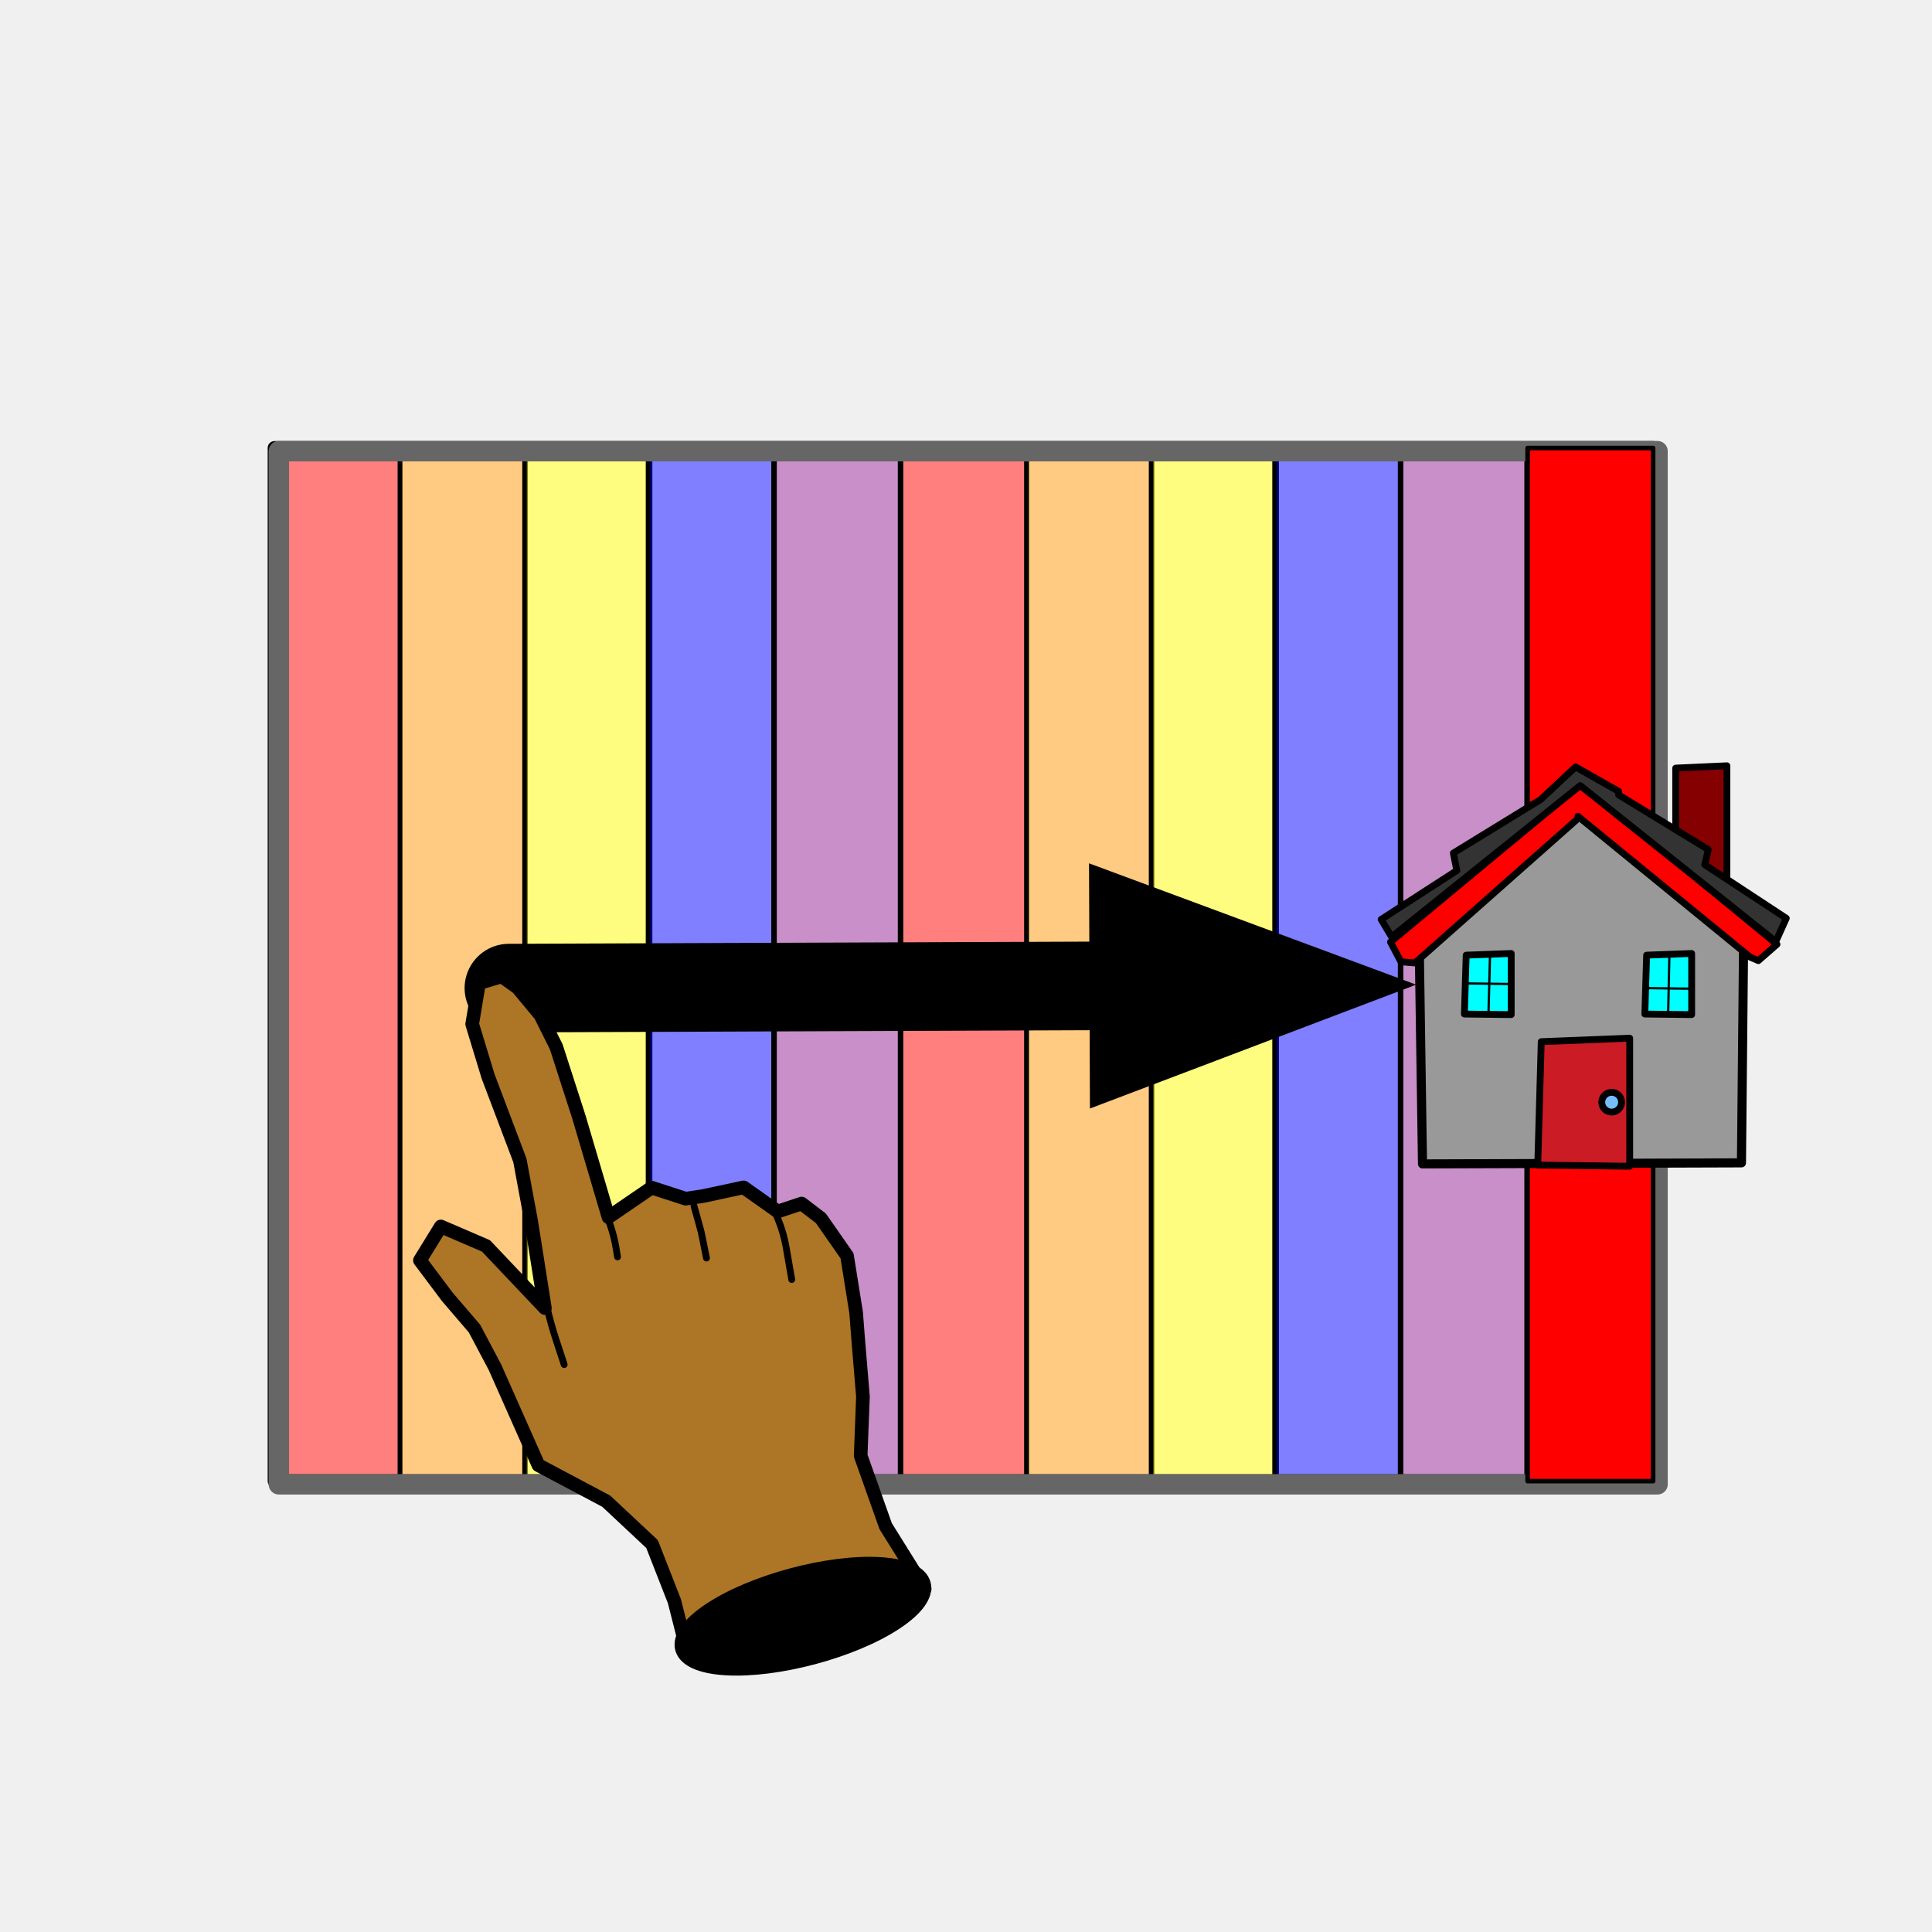
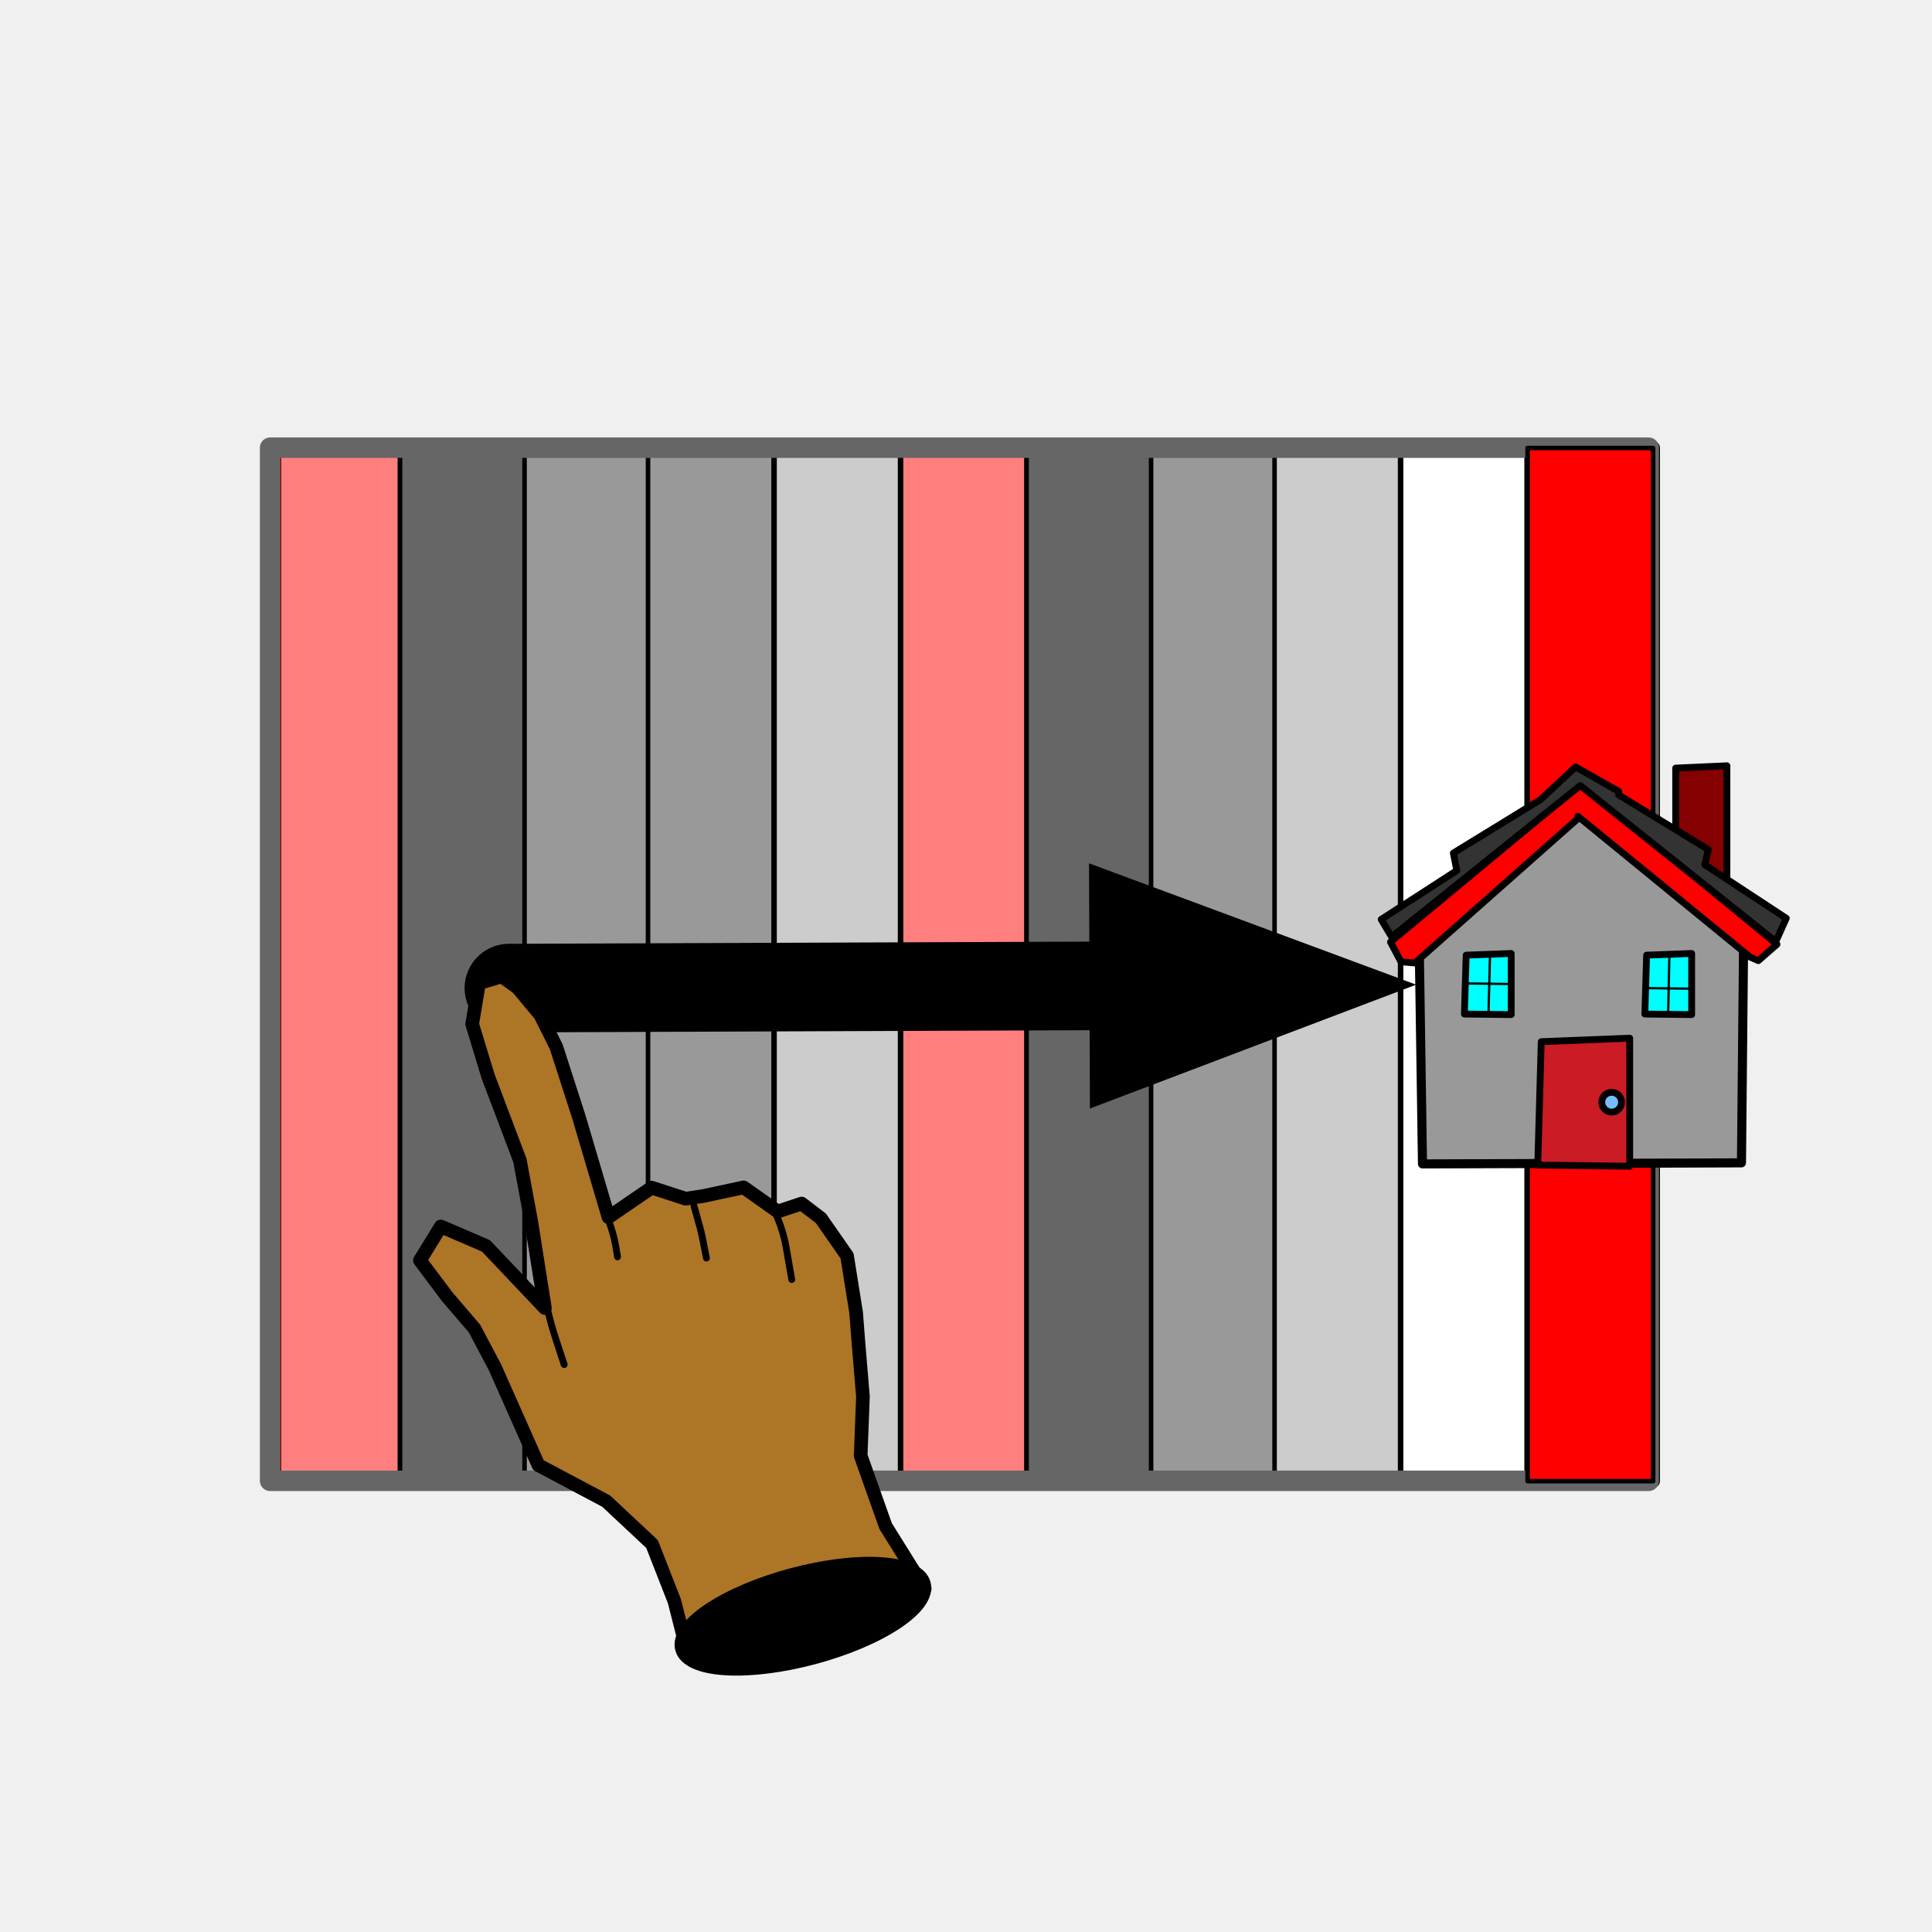
<svg xmlns="http://www.w3.org/2000/svg" version="1.1" viewBox="0 0 850.394 850.394" width="850.394" height="850.394">
  <defs>
    <marker orient="auto" overflow="visible" markerUnits="strokeWidth" id="FilledArrow_Marker" stroke-linejoin="miter" stroke-miterlimit="10" viewBox="-3 -2 4 4" markerWidth="4" markerHeight="4" color="black">
      <g>
        <path d="M -1.764 0 L 0 .662 L 0 -.662 Z" fill="currentColor" stroke="currentColor" stroke-width="1" />
      </g>
    </marker>
  </defs>
-   <g id="up_solo" stroke-opacity="1" stroke-dasharray="none" fill="none" fill-opacity="1" stroke="none">
+   <g id="up_solo" fill="none" stroke-opacity="1" stroke="none" stroke-dasharray="none" fill-opacity="1">
    <g id="Shared_1: Master layer">
      <g id="Graphic_10">
        <rect x="120.821" y="197.15" width="606.828" height="454.742" fill="white" />
        <rect x="120.821" y="197.15" width="606.828" height="454.742" stroke="black" stroke-linecap="round" stroke-linejoin="round" stroke-width="6" />
      </g>
      <g id="Graphic_9">
-         <rect x="340.919" y="197.15" width="55.26" height="454.742" fill="#942092" fill-opacity=".5" />
+         <rect x="340.919" y="197.15" width="55.26" height="454.742" fill="#ccc" />
        <rect x="340.919" y="197.15" width="55.26" height="454.742" stroke="black" stroke-linecap="round" stroke-linejoin="round" stroke-width="2" />
      </g>
      <g id="Graphic_5">
        <rect x="120.821" y="197.06" width="55.26" height="454.742" fill="red" fill-opacity=".502" />
        <rect x="120.821" y="197.06" width="55.26" height="454.742" stroke="black" stroke-linecap="round" stroke-linejoin="round" stroke-width="2" />
      </g>
      <g id="Graphic_4">
-         <rect x="176.081" y="197.06" width="55.26" height="454.742" fill="#ff9300" fill-opacity=".496" />
+         <rect x="176.081" y="197.06" width="55.26" height="454.742" fill="#666" />
        <rect x="176.081" y="197.06" width="55.26" height="454.742" stroke="black" stroke-linecap="round" stroke-linejoin="round" stroke-width="2" />
      </g>
      <g id="Graphic_3">
-         <rect x="230.885" y="197.836" width="55.26" height="454.024" fill="#fffc00" fill-opacity=".5" />
+         <rect x="230.885" y="197.836" width="55.26" height="454.024" fill="#999" />
        <rect x="230.885" y="197.836" width="55.26" height="454.024" stroke="black" stroke-linecap="round" stroke-linejoin="round" stroke-width="2" />
      </g>
      <g id="Graphic_2">
-         <rect x="285.235" y="197.105" width="55.26" height="454.742" fill="blue" fill-opacity=".5" />
+         <rect x="285.235" y="197.105" width="55.26" height="454.742" fill="#999" />
        <rect x="285.235" y="197.105" width="55.26" height="454.742" stroke="black" stroke-linecap="round" stroke-linejoin="round" stroke-width="2" />
      </g>
      <g id="Graphic_15">
-         <rect x="616.701" y="197.207" width="55.26" height="454.742" fill="#942092" fill-opacity=".5" />
+         <rect x="616.701" y="197.207" width="55.26" height="454.742" fill="white" />
        <rect x="616.701" y="197.207" width="55.26" height="454.742" stroke="black" stroke-linecap="round" stroke-linejoin="round" stroke-width="2" />
      </g>
      <g id="Graphic_14">
        <rect x="396.603" y="197.118" width="55.26" height="454.742" fill="red" fill-opacity=".502" />
        <rect x="396.603" y="197.118" width="55.26" height="454.742" stroke="black" stroke-linecap="round" stroke-linejoin="round" stroke-width="2" />
      </g>
      <g id="Graphic_13">
-         <rect x="451.863" y="197.118" width="55.26" height="454.742" fill="#ff9300" fill-opacity=".496" />
+         <rect x="451.863" y="197.118" width="55.26" height="454.742" fill="#666" />
        <rect x="451.863" y="197.118" width="55.26" height="454.742" stroke="black" stroke-linecap="round" stroke-linejoin="round" stroke-width="2" />
      </g>
      <g id="Graphic_12">
-         <rect x="506.666" y="197.836" width="55.26" height="454.082" fill="#fffc00" fill-opacity=".5" />
+         <rect x="506.666" y="197.836" width="55.26" height="454.082" fill="#999" />
        <rect x="506.666" y="197.836" width="55.26" height="454.082" stroke="black" stroke-linecap="round" stroke-linejoin="round" stroke-width="2" />
      </g>
      <g id="Graphic_11">
-         <rect x="561.017" y="197.163" width="55.26" height="454.742" fill="blue" fill-opacity=".5" />
+         <rect x="561.017" y="197.163" width="55.26" height="454.742" fill="#ccc" />
        <rect x="561.017" y="197.163" width="55.26" height="454.742" stroke="black" stroke-linecap="round" stroke-linejoin="round" stroke-width="2" />
      </g>
      <g id="Graphic_16">
        <rect x="672.39" y="197.207" width="55.26" height="454.742" fill="red" fill-opacity=".502" />
        <rect x="672.39" y="197.207" width="55.26" height="454.742" stroke="black" stroke-linecap="round" stroke-linejoin="round" stroke-width="2" />
      </g>
      <g id="Graphic_17">
-         <rect x="122.744" y="198.592" width="606.828" height="454.742" stroke="#666" stroke-linecap="round" stroke-linejoin="round" stroke-width="9" />
+         <rect x="118.891" y="197.06" width="606.828" height="454.742" stroke="#666" stroke-linecap="round" stroke-linejoin="round" stroke-width="9" />
      </g>
    </g>
    <g id="up_solo: home note">
      <g id="Graphic_146">
        <rect x="672.39" y="197.207" width="55.26" height="454.742" fill="red" />
        <rect x="672.39" y="197.207" width="55.26" height="454.742" stroke="black" stroke-linecap="round" stroke-linejoin="round" stroke-width="2" />
      </g>
    </g>
    <g id="up_solo: Layer 2">
      <g id="Graphic_123">
        <path d="M 626.127 512.307 L 624.59 409.389 L 695.815 353.972 L 767.552 405.664 L 766.527 511.841 Z" fill="#999" />
        <path d="M 626.127 512.307 L 624.59 409.389 L 695.815 353.972 L 767.552 405.664 L 766.527 511.841 Z" stroke="black" stroke-linecap="round" stroke-linejoin="round" stroke-width="4" />
      </g>
      <g id="Graphic_124">
        <path d="M 622.796 423.862 L 616.647 423.349 L 612.035 414.638 L 696.071 344.95 L 782.156 415.663 L 773.957 422.837 L 770.37 421.3 L 694.534 359.298 L 694.534 360.323 Z" fill="red" />
        <path d="M 622.796 423.862 L 616.647 423.349 L 612.035 414.638 L 696.071 344.95 L 782.156 415.663 L 773.957 422.837 L 770.37 421.3 L 694.534 359.298 L 694.534 360.323 Z" stroke="black" stroke-linecap="round" stroke-linejoin="round" stroke-width="3" />
      </g>
      <g id="Graphic_129">
        <path d="M 737.576 379.08 L 737.576 338.087 L 760.122 337.062 L 760.122 396.502 Z" fill="#850000" />
        <path d="M 737.576 379.08 L 737.576 338.087 L 760.122 337.062 L 760.122 396.502 Z" stroke="black" stroke-linecap="round" stroke-linejoin="round" stroke-width="3" />
      </g>
      <g id="Graphic_125">
        <path d="M 612.548 412.387 L 607.936 404.701 L 641.243 383.179 L 639.706 375.493 L 678.136 351.922 L 693.509 337.575 L 712.468 348.335 L 712.468 349.873 L 751.924 373.956 L 750.386 380.617 L 786.255 404.188 L 781.644 414.436 L 695.558 345.773 Z" fill="#333" />
        <path d="M 612.548 412.387 L 607.936 404.701 L 641.243 383.179 L 639.706 375.493 L 678.136 351.922 L 693.509 337.575 L 712.468 348.335 L 712.468 349.873 L 751.924 373.956 L 750.386 380.617 L 786.255 404.188 L 781.644 414.436 L 695.558 345.773 Z" stroke="black" stroke-linecap="round" stroke-linejoin="round" stroke-width="3" />
      </g>
      <g id="Graphic_126">
        <path d="M 676.856 512.819 L 678.393 458.504 L 717.336 456.966 L 717.336 513.332 Z" fill="#cb1b24" />
        <path d="M 676.856 512.819 L 678.393 458.504 L 717.336 456.966 L 717.336 513.332 Z" stroke="black" stroke-linecap="round" stroke-linejoin="round" stroke-width="3" />
      </g>
      <g id="Graphic_127">
        <path d="M 644.574 446.346 L 645.356 420.422 L 665.182 419.689 L 665.182 446.59 Z" fill="aqua" />
        <path d="M 644.574 446.346 L 645.356 420.422 L 665.182 419.689 L 665.182 446.59 Z" stroke="black" stroke-linecap="round" stroke-linejoin="round" stroke-width="3" />
      </g>
      <g id="Graphic_128">
        <path d="M 723.997 446.346 L 724.78 420.422 L 744.606 419.689 L 744.606 446.59 Z" fill="aqua" />
        <path d="M 723.997 446.346 L 724.78 420.422 L 744.606 419.689 L 744.606 446.59 Z" stroke="black" stroke-linecap="round" stroke-linejoin="round" stroke-width="3" />
      </g>
      <g id="Graphic_130">
        <circle cx="709.394" cy="485.149" r="4.356" fill="#76bdff" />
        <circle cx="709.394" cy="485.149" r="4.356" stroke="black" stroke-linecap="round" stroke-linejoin="round" stroke-width="3" />
      </g>
      <g id="Line_131">
        <line x1="646.111" y1="432.883" x2="664.805" y2="433.125" stroke="black" stroke-linecap="round" stroke-linejoin="round" stroke-width="1" />
      </g>
      <g id="Line_132">
        <line x1="655.847" y1="420.585" x2="655.194" y2="445.418" stroke="black" stroke-linecap="round" stroke-linejoin="round" stroke-width="1" />
      </g>
      <g id="Line_133">
        <line x1="725.022" y1="434.933" x2="743.716" y2="435.174" stroke="black" stroke-linecap="round" stroke-linejoin="round" stroke-width="1" />
      </g>
      <g id="Line_134">
        <line x1="734.826" y1="419.347" x2="734.245" y2="446.59" stroke="black" stroke-linecap="round" stroke-linejoin="round" stroke-width="1" />
      </g>
      <g id="Line_135">
        <line x1="499.049" y1="433.888" x2="224" y2="434.933" marker-start="url(#FilledArrow_Marker)" stroke="black" stroke-linecap="round" stroke-linejoin="round" stroke-width="39" />
      </g>
    </g>
    <g id="up_solo: hand">
      <g id="Group_145">
        <g id="Graphic_138">
          <path d="M 210.838 432.761 L 207.838 450.761 L 214.838 473.761 L 228.838 510.761 L 233.838 537.761 L 239.838 575.761 L 213.905 548.393 L 194.032 539.839 L 184.838 554.761 L 196.838 570.761 L 208.838 584.761 L 217.838 601.761 L 236.993 644.917 L 266.838 660.761 L 287.008 679.632 L 296.838 704.761 L 302.784 728.148 L 372.9 720.464 L 407.016 699.293 L 389.838 671.761 L 378.838 640.761 L 379.838 614.761 L 377.838 590.761 L 376.838 577.761 L 372.838 552.761 L 361.338 536.261 L 352.838 529.761 L 342.338 533.261 L 327.295 522.637 L 309.797 526.4 L 301.795 527.619 L 286.838 522.761 L 267.838 535.761 L 254.838 491.761 L 244.838 460.761 L 237.838 446.761 L 227.838 434.761 L 220.838 429.761 Z" fill="#ad7526" />
          <path d="M 210.838 432.761 L 207.838 450.761 L 214.838 473.761 L 228.838 510.761 L 233.838 537.761 L 239.838 575.761 L 213.905 548.393 L 194.032 539.839 L 184.838 554.761 L 196.838 570.761 L 208.838 584.761 L 217.838 601.761 L 236.993 644.917 L 266.838 660.761 L 287.008 679.632 L 296.838 704.761 L 302.784 728.148 L 372.9 720.464 L 407.016 699.293 L 389.838 671.761 L 378.838 640.761 L 379.838 614.761 L 377.838 590.761 L 376.838 577.761 L 372.838 552.761 L 361.338 536.261 L 352.838 529.761 L 342.338 533.261 L 327.295 522.637 L 309.797 526.4 L 301.795 527.619 L 286.838 522.761 L 267.838 535.761 L 254.838 491.761 L 244.838 460.761 L 237.838 446.761 L 227.838 434.761 L 220.838 429.761 Z" stroke="black" stroke-linecap="round" stroke-linejoin="round" stroke-width="6" />
        </g>
        <g id="Line_139">
          <path d="M 238.11 560.145 L 238.11 560.145 C 239.341 570.091 241.532 579.894 244.654 589.417 L 248.332 600.64" stroke="black" stroke-linecap="round" stroke-linejoin="round" stroke-width="3" />
        </g>
        <g id="Line_140">
          <path d="M 305.481 530.826 L 308.065 540.131 C 308.458 541.547 308.799 542.976 309.087 544.416 L 310.953 553.749" stroke="black" stroke-linecap="round" stroke-linejoin="round" stroke-width="3" />
        </g>
        <g id="Line_141">
          <path d="M 266.838 534.761 L 266.932 534.974 C 268.918 539.52 270.333 544.296 271.144 549.191 L 271.813 553.23" stroke="black" stroke-linecap="round" stroke-linejoin="round" stroke-width="3" />
        </g>
        <g id="Line_142">
          <path d="M 341.755 534.934 L 342.32 536.292 C 344.03 540.399 345.277 544.684 346.04 549.068 L 348.496 563.193" stroke="black" stroke-linecap="round" stroke-linejoin="round" stroke-width="3" />
        </g>
        <g id="Graphic_144">
          <path d="M 387.382 688.895 C 409.845 690.277 412.845 701.472 394.082 713.901 C 375.32 726.329 341.901 735.284 319.438 733.901 C 296.976 732.519 293.976 721.324 312.738 708.895 C 331.5 696.467 364.919 687.512 387.382 688.895" fill="black" />
          <path d="M 387.382 688.895 C 409.845 690.277 412.845 701.472 394.082 713.901 C 375.32 726.329 341.901 735.284 319.438 733.901 C 296.976 732.519 293.976 721.324 312.738 708.895 C 331.5 696.467 364.919 687.512 387.382 688.895" stroke="black" stroke-linecap="round" stroke-linejoin="round" stroke-width="7" />
        </g>
      </g>
    </g>
  </g>
</svg>
